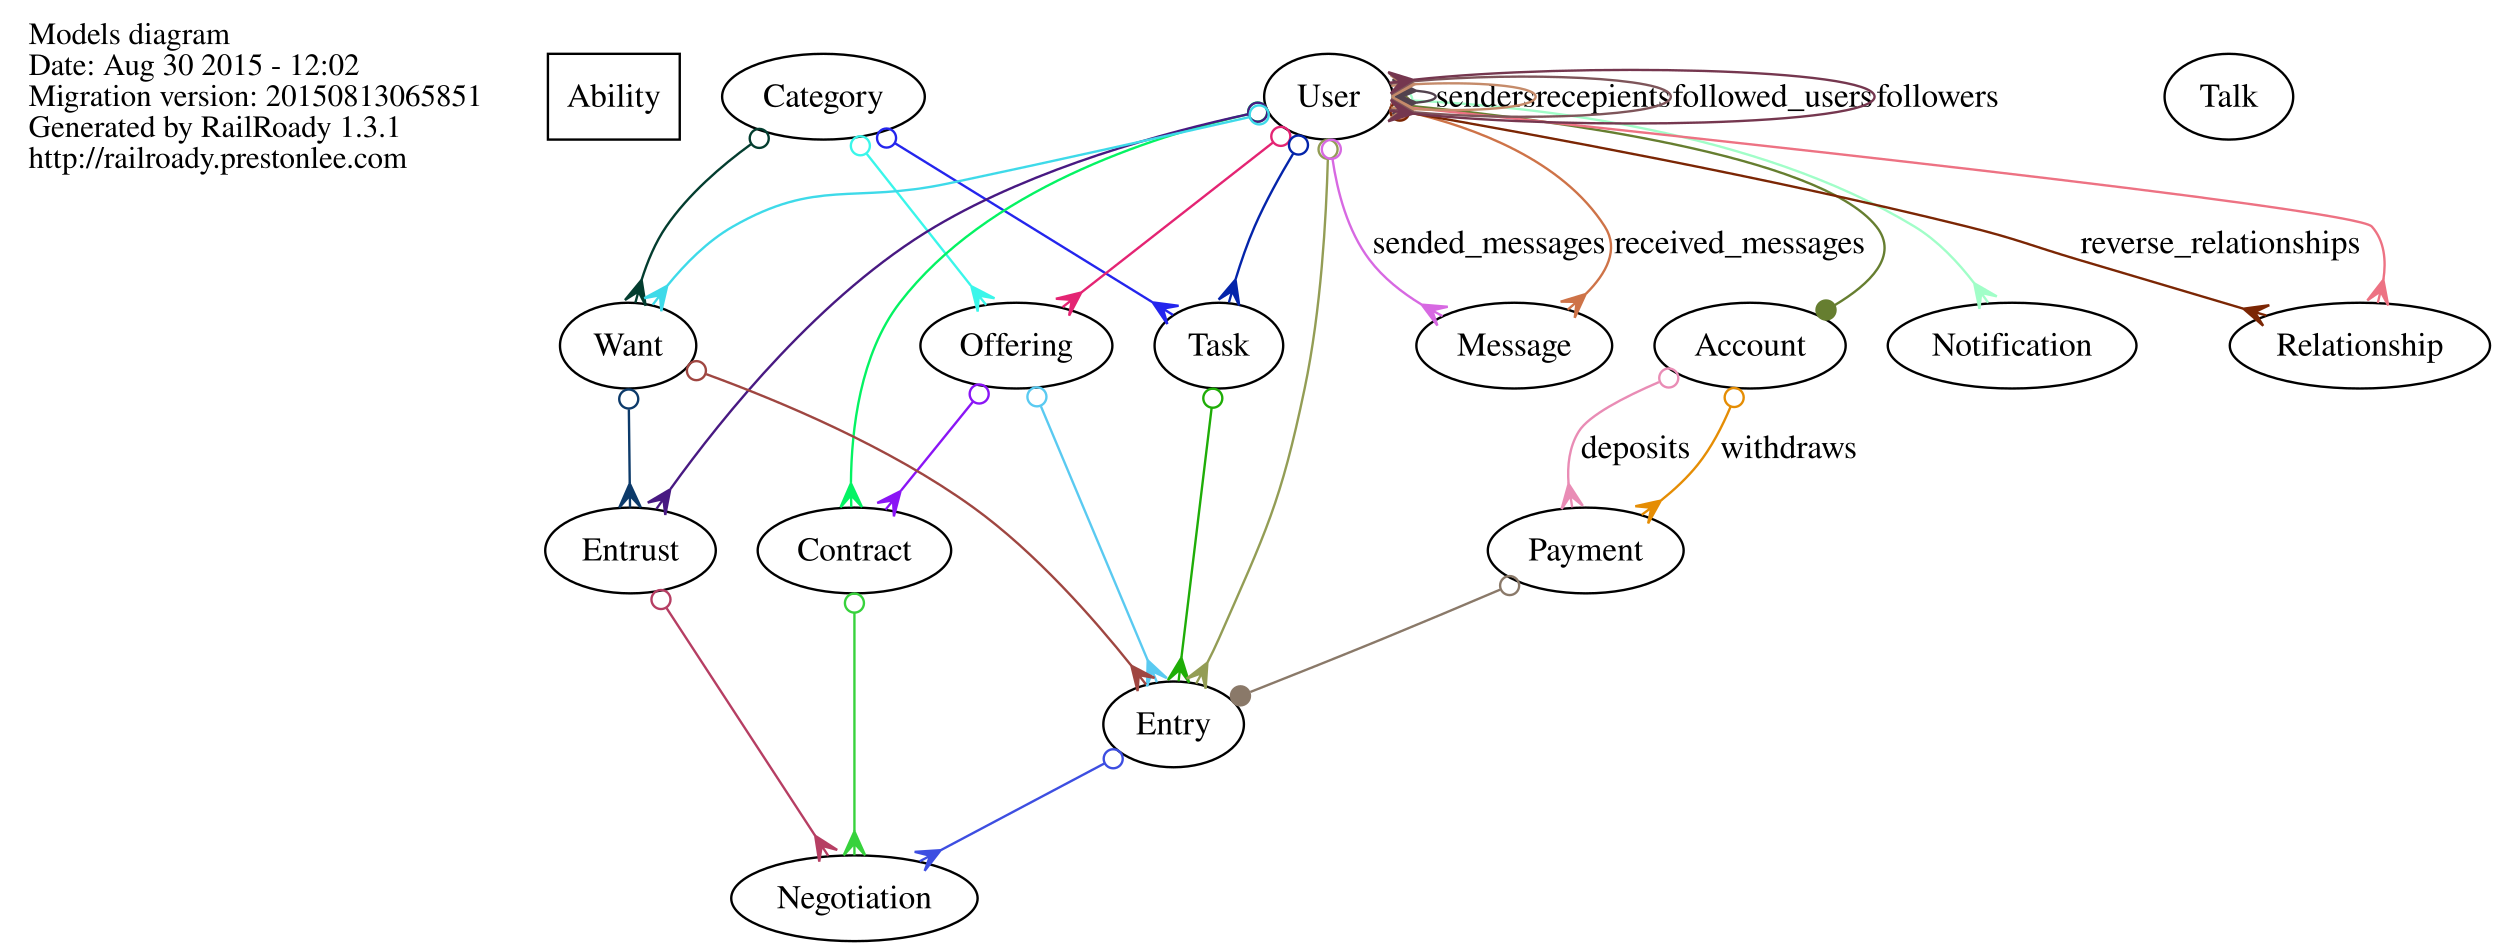
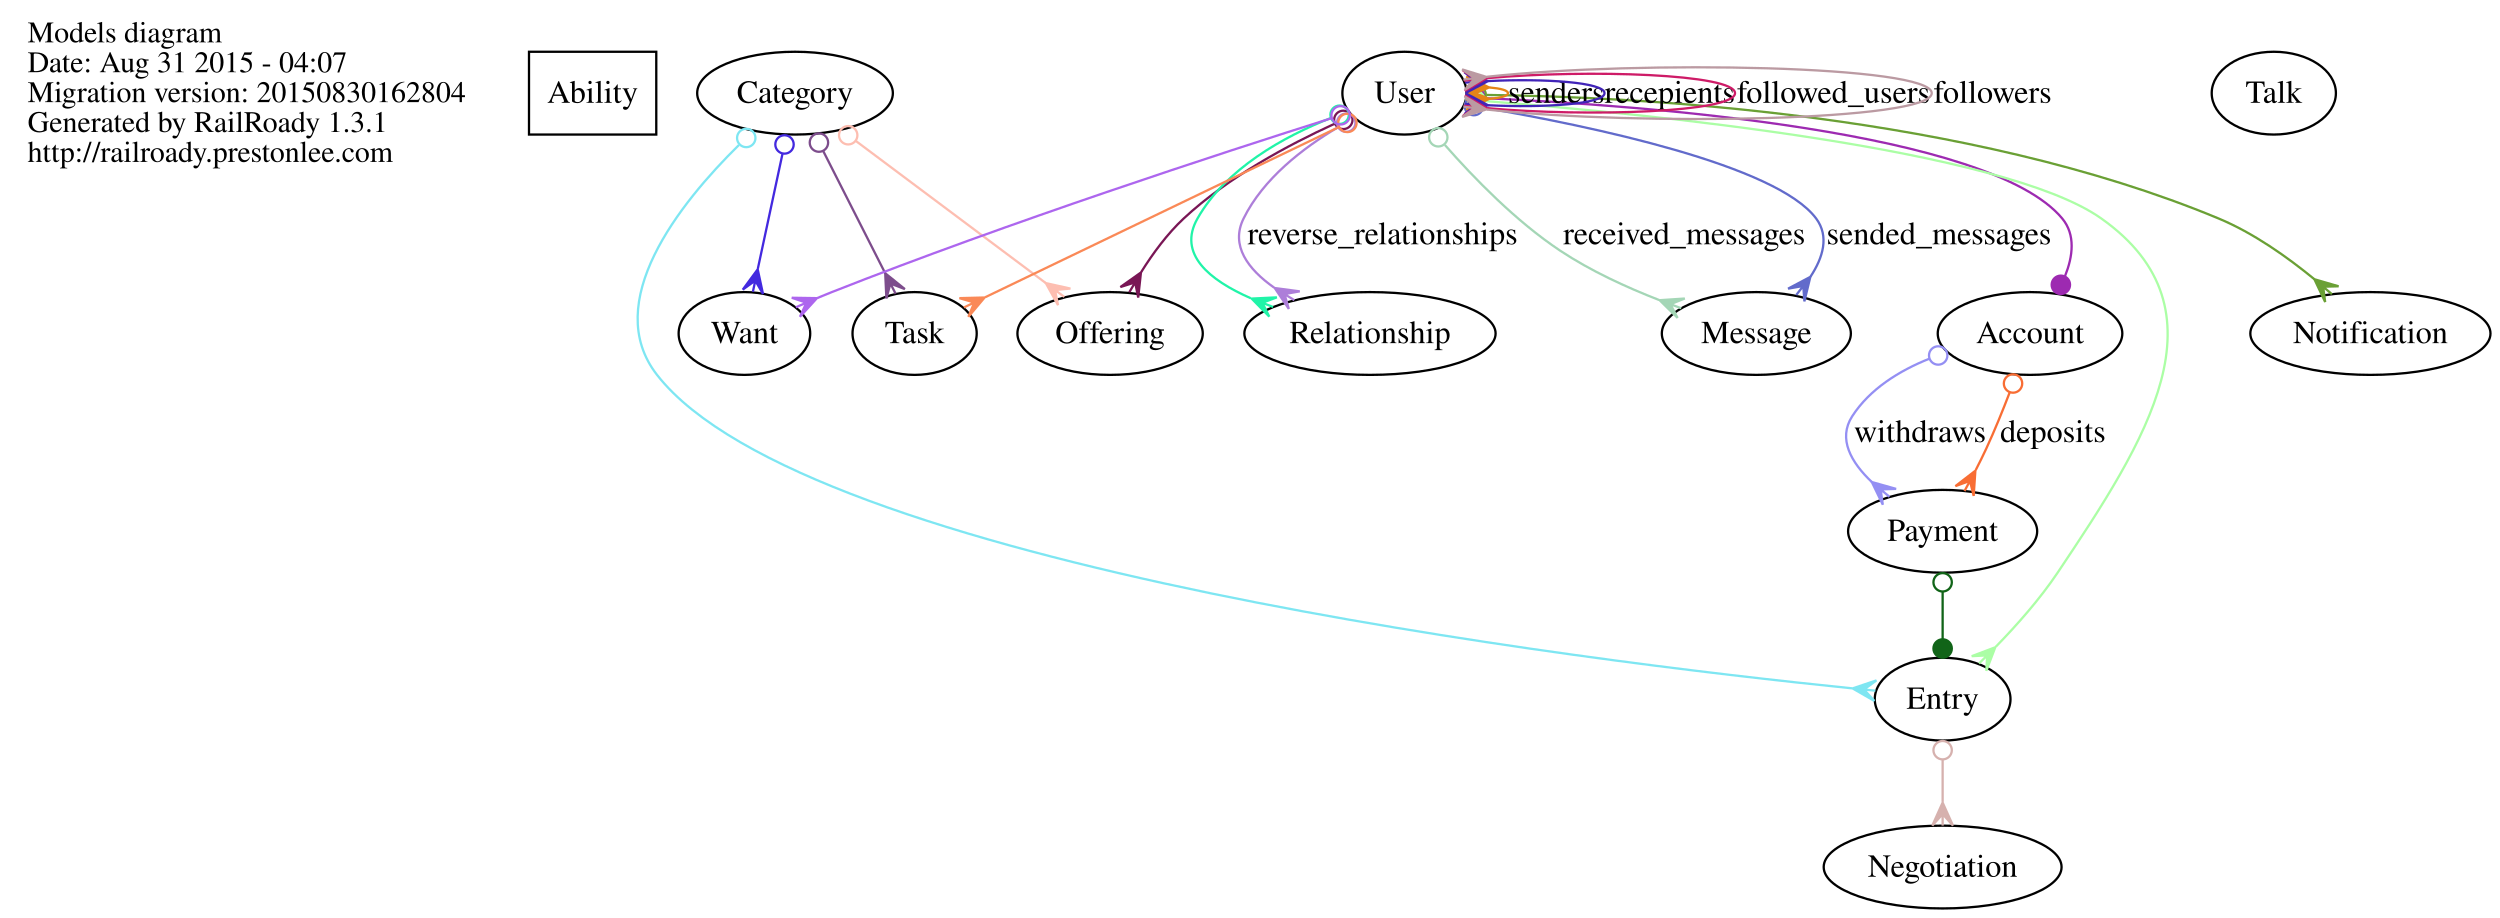
- <svg xmlns="http://www.w3.org/2000/svg" width="1049pt" height="399pt" viewBox="0.00 0.00 1049.50 399.00">
+ <svg xmlns="http://www.w3.org/2000/svg" width="1087pt" height="399pt" viewBox="0.00 0.00 1087.04 399.00">
  <g id="graph0" class="graph" transform="scale(1 1) rotate(0) translate(4 395)">
-     <polygon fill="none" stroke="none" points="-4,4 -4,-395 1045.5,-395 1045.5,4 -4,4" />
+     <polygon fill="none" stroke="none" points="-4,4 -4,-395 1083.04,-395 1083.04,4 -4,4" />
    <g id="node1" class="node">
      <text text-anchor="start" x="8" y="-376.6" font-family="Times,serif" font-size="13.00">Models diagram</text>
-       <text text-anchor="start" x="8" y="-363.6" font-family="Times,serif" font-size="13.00">Date: Aug 30 2015 - 12:02</text>
-       <text text-anchor="start" x="8" y="-350.6" font-family="Times,serif" font-size="13.00">Migration version: 20150813065851</text>
+       <text text-anchor="start" x="8" y="-363.6" font-family="Times,serif" font-size="13.00">Date: Aug 31 2015 - 04:07</text>
+       <text text-anchor="start" x="8" y="-350.6" font-family="Times,serif" font-size="13.00">Migration version: 20150830162804</text>
      <text text-anchor="start" x="8" y="-337.6" font-family="Times,serif" font-size="13.00">Generated by RailRoady 1.3.1</text>
      <text text-anchor="start" x="8" y="-324.6" font-family="Times,serif" font-size="13.00">http://railroady.prestonlee.com</text>
    </g>
    <g id="node2" class="node">
      <polygon fill="none" stroke="black" points="281.358,-372.5 226.018,-372.5 226.018,-336.5 281.358,-336.5 281.358,-372.5" />
      <text text-anchor="middle" x="253.688" y="-350.3" font-family="Times,serif" font-size="14.00">Ability</text>
    </g>
    <g id="node3" class="node">
-       <ellipse fill="none" stroke="black" cx="730.688" cy="-250" rx="40.132" ry="18" />
-       <text text-anchor="middle" x="730.688" y="-245.8" font-family="Times,serif" font-size="14.00">Account</text>
+       <ellipse fill="none" stroke="black" cx="878.688" cy="-250" rx="40.132" ry="18" />
+       <text text-anchor="middle" x="878.688" y="-245.8" font-family="Times,serif" font-size="14.00">Account</text>
    </g>
-     <g id="node12" class="node">
-       <ellipse fill="none" stroke="black" cx="661.688" cy="-164" rx="41.109" ry="18" />
-       <text text-anchor="middle" x="661.688" y="-159.8" font-family="Times,serif" font-size="14.00">Payment</text>
+     <g id="node10" class="node">
+       <ellipse fill="none" stroke="black" cx="840.688" cy="-164" rx="41.109" ry="18" />
+       <text text-anchor="middle" x="840.688" y="-159.8" font-family="Times,serif" font-size="14.00">Payment</text>
    </g>
    <g id="edge1" class="edge">
-       <path fill="none" stroke="#e58d04" d="M722.483,-224.318C719.021,-216.071 714.438,-207.164 708.688,-200 704.323,-194.563 698.928,-189.528 693.365,-185.071" />
-       <ellipse fill="none" stroke="#e58d04" cx="724.005" cy="-228.219" rx="4" ry="4" />
-       <polygon fill="#e58d04" stroke="#e58d04" points="693.211,-184.955 687.89,-175.367 689.204,-181.964 685.198,-178.973 685.198,-178.973 685.198,-178.973 689.204,-181.964 682.505,-182.579 693.211,-184.955 693.211,-184.955" />
-       <text text-anchor="middle" x="746.85" y="-202.8" font-family="Times,serif" font-size="14.00">withdraws</text>
+       <path fill="none" stroke="#948ff3" d="M834.869,-239.027C821.858,-233.803 809.042,-225.904 801.364,-214 795.019,-204.163 800.903,-193.963 809.879,-185.433" />
+       <ellipse fill="none" stroke="#948ff3" cx="838.756" cy="-240.438" rx="4" ry="4" />
+       <polygon fill="#948ff3" stroke="#948ff3" points="809.903,-185.413 820.457,-182.437 813.734,-182.201 817.566,-178.989 817.566,-178.989 817.566,-178.989 813.734,-182.201 814.675,-175.54 809.903,-185.413 809.903,-185.413" />
+       <text text-anchor="middle" x="830.85" y="-202.8" font-family="Times,serif" font-size="14.00">withdraws</text>
    </g>
    <g id="edge2" class="edge">
-       <path fill="none" stroke="#e98cb5" d="M692.448,-234.707C677.517,-228.283 662.966,-220.665 658.798,-214 654.76,-207.542 653.893,-199.621 654.476,-192.046" />
-       <ellipse fill="none" stroke="#e98cb5" cx="696.544" cy="-236.41" rx="4" ry="4" />
-       <polygon fill="#e98cb5" stroke="#e98cb5" points="654.486,-191.983 660.456,-182.785 655.247,-187.041 656.008,-182.1 656.008,-182.1 656.008,-182.1 655.247,-187.041 651.56,-181.415 654.486,-191.983 654.486,-191.983" />
-       <text text-anchor="middle" x="682.633" y="-202.8" font-family="Times,serif" font-size="14.00">deposits</text>
+       <path fill="none" stroke="#f86d34" d="M869.869,-224.443C866.848,-216.549 863.31,-207.824 859.688,-200 858.264,-196.926 856.69,-193.746 855.074,-190.614" />
+       <ellipse fill="none" stroke="#f86d34" cx="871.297" cy="-228.251" rx="4" ry="4" />
+       <polygon fill="#f86d34" stroke="#f86d34" points="854.924,-190.334 854.182,-179.393 852.569,-185.924 850.213,-181.513 850.213,-181.513 850.213,-181.513 852.569,-185.924 846.244,-183.633 854.924,-190.334 854.924,-190.334" />
+       <text text-anchor="middle" x="888.633" y="-202.8" font-family="Times,serif" font-size="14.00">deposits</text>
    </g>
    <g id="node4" class="node">
      <ellipse fill="none" stroke="black" cx="341.688" cy="-354.5" rx="42.546" ry="18" />
      <text text-anchor="middle" x="341.688" y="-350.3" font-family="Times,serif" font-size="14.00">Category</text>
    </g>
-     <g id="node11" class="node">
-       <ellipse fill="none" stroke="black" cx="422.688" cy="-250" rx="40.297" ry="18" />
-       <text text-anchor="middle" x="422.688" y="-245.8" font-family="Times,serif" font-size="14.00">Offering</text>
+     <g id="node5" class="node">
+       <ellipse fill="none" stroke="black" cx="840.688" cy="-91" rx="29.51" ry="18" />
+       <text text-anchor="middle" x="840.688" y="-86.8" font-family="Times,serif" font-size="14.00">Entry</text>
+     </g>
+     <g id="edge6" class="edge">
+       <path fill="none" stroke="#7ee6f2" d="M317.326,-331.989C291.379,-306.466 257.166,-263.42 281.688,-232 346.675,-148.73 684.772,-107.579 801.224,-95.717" />
+       <ellipse fill="none" stroke="#7ee6f2" cx="320.482" cy="-335.009" rx="4" ry="4" />
+       <polygon fill="#7ee6f2" stroke="#7ee6f2" points="801.517,-95.688 811.915,-99.169 806.492,-95.19 811.467,-94.691 811.467,-94.691 811.467,-94.691 806.492,-95.19 811.019,-90.214 801.517,-95.688 801.517,-95.688" />
+     </g>
+     <g id="node9" class="node">
+       <ellipse fill="none" stroke="black" cx="478.688" cy="-250" rx="40.297" ry="18" />
+       <text text-anchor="middle" x="478.688" y="-245.8" font-family="Times,serif" font-size="14.00">Offering</text>
    </g>
    <g id="edge4" class="edge">
-       <path fill="none" stroke="#3af6ea" d="M359.816,-330.56C372.804,-314.124 390.265,-292.029 403.49,-275.294" />
-       <ellipse fill="none" stroke="#3af6ea" cx="357.182" cy="-333.893" rx="4" ry="4" />
-       <polygon fill="#3af6ea" stroke="#3af6ea" points="403.773,-274.935 413.504,-269.88 406.873,-271.013 409.973,-267.09 409.973,-267.09 409.973,-267.09 406.873,-271.013 406.442,-264.299 403.773,-274.935 403.773,-274.935" />
+       <path fill="none" stroke="#fdbeb1" d="M368.03,-333.792C391.73,-316.06 426.447,-290.085 450.654,-271.974" />
+       <ellipse fill="none" stroke="#fdbeb1" cx="364.812" cy="-336.199" rx="4" ry="4" />
+       <polygon fill="#fdbeb1" stroke="#fdbeb1" points="450.736,-271.913 461.439,-269.526 454.739,-268.918 458.743,-265.922 458.743,-265.922 458.743,-265.922 454.739,-268.918 456.047,-262.319 450.736,-271.913 450.736,-271.913" />
+     </g>
+     <g id="node13" class="node">
+       <ellipse fill="none" stroke="black" cx="393.688" cy="-250" rx="27" ry="18" />
+       <text text-anchor="middle" x="393.688" y="-245.8" font-family="Times,serif" font-size="14.00">Task</text>
+     </g>
+     <g id="edge3" class="edge">
+       <path fill="none" stroke="#7d4d8c" d="M353.932,-329.365C362.049,-313.365 372.678,-292.413 380.904,-276.199" />
+       <ellipse fill="none" stroke="#7d4d8c" cx="352.084" cy="-333.007" rx="4" ry="4" />
+       <polygon fill="#7d4d8c" stroke="#7d4d8c" points="380.908,-276.191 389.445,-269.309 383.17,-271.732 385.432,-267.273 385.432,-267.273 385.432,-267.273 383.17,-271.732 381.419,-265.237 380.908,-276.191 380.908,-276.191" />
    </g>
    <g id="node15" class="node">
-       <ellipse fill="none" stroke="black" cx="507.688" cy="-250" rx="27" ry="18" />
-       <text text-anchor="middle" x="507.688" y="-245.8" font-family="Times,serif" font-size="14.00">Task</text>
-     </g>
-     <g id="edge3" class="edge">
-       <path fill="none" stroke="#2425ed" d="M371.677,-334.983C402.389,-316.019 449.752,-286.774 479.711,-268.275" />
-       <ellipse fill="none" stroke="#2425ed" cx="368.173" cy="-337.146" rx="4" ry="4" />
-       <polygon fill="#2425ed" stroke="#2425ed" points="479.903,-268.156 490.776,-266.731 484.158,-265.529 488.412,-262.902 488.412,-262.902 488.412,-262.902 484.158,-265.529 486.048,-259.073 479.903,-268.156 479.903,-268.156" />
-     </g>
-     <g id="node17" class="node">
-       <ellipse fill="none" stroke="black" cx="259.688" cy="-250" rx="28.608" ry="18" />
-       <text text-anchor="middle" x="259.688" y="-245.8" font-family="Times,serif" font-size="14.00">Want</text>
+       <ellipse fill="none" stroke="black" cx="319.688" cy="-250" rx="28.608" ry="18" />
+       <text text-anchor="middle" x="319.688" y="-245.8" font-family="Times,serif" font-size="14.00">Want</text>
    </g>
    <g id="edge5" class="edge">
-       <path fill="none" stroke="#033d2f" d="M311.21,-334.526C298.701,-325.418 284.999,-313.534 275.688,-300 271.103,-293.336 267.761,-285.269 265.356,-277.62" />
-       <ellipse fill="none" stroke="#033d2f" cx="314.728" cy="-336.996" rx="4" ry="4" />
-       <polygon fill="#033d2f" stroke="#033d2f" points="265.352,-277.605 267.048,-266.771 264.03,-272.783 262.708,-267.96 262.708,-267.96 262.708,-267.96 264.03,-272.783 258.368,-269.15 265.352,-277.605 265.352,-277.605" />
+       <path fill="none" stroke="#4329df" d="M336.272,-328.269C333.01,-313.07 328.856,-293.715 325.521,-278.179" />
+       <ellipse fill="none" stroke="#4329df" cx="337.116" cy="-332.201" rx="4" ry="4" />
+       <polygon fill="#4329df" stroke="#4329df" points="325.463,-277.908 327.764,-267.187 324.414,-273.02 323.365,-268.131 323.365,-268.131 323.365,-268.131 324.414,-273.02 318.965,-269.075 325.463,-277.908 325.463,-277.908" />
    </g>
-     <g id="node5" class="node">
-       <ellipse fill="none" stroke="black" cx="354.688" cy="-164" rx="40.616" ry="18" />
-       <text text-anchor="middle" x="354.688" y="-159.8" font-family="Times,serif" font-size="14.00">Contract</text>
+     <g id="node7" class="node">
+       <ellipse fill="none" stroke="black" cx="840.688" cy="-18" rx="51.717" ry="18" />
+       <text text-anchor="middle" x="840.688" y="-13.8" font-family="Times,serif" font-size="14.00">Negotiation</text>
    </g>
-     <g id="node9" class="node">
-       <ellipse fill="none" stroke="black" cx="354.688" cy="-18" rx="51.717" ry="18" />
-       <text text-anchor="middle" x="354.688" y="-13.8" font-family="Times,serif" font-size="14.00">Negotiation</text>
-     </g>
-     <g id="edge6" class="edge">
-       <path fill="none" stroke="#37d23c" d="M354.688,-137.838C354.688,-112.172 354.688,-72.477 354.688,-46.123" />
-       <ellipse fill="none" stroke="#37d23c" cx="354.688" cy="-141.916" rx="4" ry="4" />
-       <polygon fill="#37d23c" stroke="#37d23c" points="354.688,-46.062 359.188,-36.062 354.688,-41.062 354.688,-36.062 354.688,-36.062 354.688,-36.062 354.688,-41.062 350.188,-36.062 354.688,-46.062 354.688,-46.062" />
+     <g id="edge7" class="edge">
+       <path fill="none" stroke="#d6b1ae" d="M840.688,-64.791C840.688,-58.832 840.688,-52.45 840.688,-46.399" />
+       <ellipse fill="none" stroke="#d6b1ae" cx="840.688" cy="-68.813" rx="4" ry="4" />
+       <polygon fill="#d6b1ae" stroke="#d6b1ae" points="840.688,-46.029 845.188,-36.029 840.688,-41.029 840.688,-36.029 840.688,-36.029 840.688,-36.029 840.688,-41.029 836.188,-36.029 840.688,-46.029 840.688,-46.029" />
    </g>
    <g id="node6" class="node">
-       <ellipse fill="none" stroke="black" cx="260.688" cy="-164" rx="35.806" ry="18" />
-       <text text-anchor="middle" x="260.688" y="-159.8" font-family="Times,serif" font-size="14.00">Entrust</text>
+       <ellipse fill="none" stroke="black" cx="759.688" cy="-250" rx="41.101" ry="18" />
+       <text text-anchor="middle" x="759.688" y="-245.8" font-family="Times,serif" font-size="14.00">Message</text>
    </g>
-     <g id="edge7" class="edge">
-       <path fill="none" stroke="#b63e63" d="M275.814,-139.828C292.868,-113.703 320.508,-71.36 338.129,-44.366" />
-       <ellipse fill="none" stroke="#b63e63" cx="273.475" cy="-143.412" rx="4" ry="4" />
-       <polygon fill="#b63e63" stroke="#b63e63" points="338.225,-44.22 347.459,-38.306 340.958,-40.033 343.691,-35.846 343.691,-35.846 343.691,-35.846 340.958,-40.033 339.923,-33.386 338.225,-44.22 338.225,-44.22" />
-     </g>
-     <g id="node7" class="node">
-       <ellipse fill="none" stroke="black" cx="488.688" cy="-91" rx="29.51" ry="18" />
-       <text text-anchor="middle" x="488.688" y="-86.8" font-family="Times,serif" font-size="14.00">Entry</text>
+     <g id="node8" class="node">
+       <ellipse fill="none" stroke="black" cx="1026.69" cy="-250" rx="52.211" ry="18" />
+       <text text-anchor="middle" x="1026.69" y="-245.8" font-family="Times,serif" font-size="14.00">Notification</text>
    </g>
    <g id="edge8" class="edge">
-       <path fill="none" stroke="#3d4ee1" d="M459.72,-74.651C439.564,-63.972 412.543,-49.655 390.956,-38.217" />
-       <ellipse fill="none" stroke="#3d4ee1" cx="463.326" cy="-76.562" rx="4" ry="4" />
-       <polygon fill="#3d4ee1" stroke="#3d4ee1" points="390.909,-38.192 384.179,-29.533 386.49,-35.851 382.072,-33.51 382.072,-33.51 382.072,-33.51 386.49,-35.851 379.965,-37.486 390.909,-38.192 390.909,-38.192" />
+       <path fill="none" stroke="#116418" d="M840.688,-137.791C840.688,-131.087 840.688,-123.847 840.688,-117.147" />
+       <ellipse fill="none" stroke="#116418" cx="840.688" cy="-141.813" rx="4" ry="4" />
+       <ellipse fill="#116418" stroke="#116418" cx="840.688" cy="-113.029" rx="4" ry="4" />
    </g>
-     <g id="node8" class="node">
-       <ellipse fill="none" stroke="black" cx="631.688" cy="-250" rx="41.101" ry="18" />
-       <text text-anchor="middle" x="631.688" y="-245.8" font-family="Times,serif" font-size="14.00">Message</text>
+     <g id="node11" class="node">
+       <ellipse fill="none" stroke="black" cx="591.688" cy="-250" rx="54.625" ry="18" />
+       <text text-anchor="middle" x="591.688" y="-245.8" font-family="Times,serif" font-size="14.00">Relationship</text>
    </g>
-     <g id="node10" class="node">
-       <ellipse fill="none" stroke="black" cx="840.688" cy="-250" rx="52.211" ry="18" />
-       <text text-anchor="middle" x="840.688" y="-245.8" font-family="Times,serif" font-size="14.00">Notification</text>
+     <g id="node12" class="node">
+       <ellipse fill="none" stroke="black" cx="984.688" cy="-354.5" rx="27" ry="18" />
+       <text text-anchor="middle" x="984.688" y="-350.3" font-family="Times,serif" font-size="14.00">Talk</text>
+     </g>
+     <g id="node14" class="node">
+       <ellipse fill="none" stroke="black" cx="606.688" cy="-354.5" rx="27" ry="18" />
+       <text text-anchor="middle" x="606.688" y="-350.3" font-family="Times,serif" font-size="14.00">User</text>
+     </g>
+     <g id="edge9" class="edge">
+       <path fill="none" stroke="#9d2ab1" d="M641.719,-352.316C710.907,-349.163 861.137,-338 892.688,-300 898.545,-292.945 897.365,-283.572 893.886,-274.913" />
+       <ellipse fill="none" stroke="#9d2ab1" cx="637.693" cy="-352.49" rx="4" ry="4" />
+       <ellipse fill="#9d2ab1" stroke="#9d2ab1" cx="892.088" cy="-271.17" rx="4" ry="4" />
+     </g>
+     <g id="edge13" class="edge">
+       <path fill="none" stroke="#abfea5" d="M641.747,-351.052C712.005,-345.555 866.971,-330.276 909.688,-300 965.952,-260.122 929.072,-203.294 890.688,-146 883.021,-134.556 872.944,-123.174 863.846,-113.831" />
+       <ellipse fill="none" stroke="#abfea5" cx="637.6" cy="-351.369" rx="4" ry="4" />
+       <polygon fill="#abfea5" stroke="#abfea5" points="863.586,-113.571 859.688,-103.321 860.047,-110.038 856.509,-106.506 856.509,-106.506 856.509,-106.506 860.047,-110.038 853.33,-109.69 863.586,-113.571 863.586,-113.571" />
+     </g>
+     <g id="edge14" class="edge">
+       <path fill="none" stroke="#626bcb" d="M641.005,-348.178C687.952,-340.117 768.37,-323.251 785.688,-300 791.469,-292.238 788.704,-283.019 783.212,-274.682" />
+       <ellipse fill="none" stroke="#626bcb" cx="636.877" cy="-348.872" rx="4" ry="4" />
+       <polygon fill="#626bcb" stroke="#626bcb" points="783.165,-274.622 780.579,-263.965 780.096,-270.674 777.026,-266.727 777.026,-266.727 777.026,-266.727 780.096,-270.674 773.474,-269.489 783.165,-274.622 783.165,-274.622" />
+       <text text-anchor="middle" x="839.064" y="-288.8" font-family="Times,serif" font-size="14.00">sended_messages</text>
+     </g>
+     <g id="edge15" class="edge">
+       <path fill="none" stroke="#a4d6b6" d="M624.22,-332.015C636.942,-317.507 655.223,-298.749 674.405,-286 687.508,-277.29 703.125,-270.108 717.393,-264.565" />
+       <ellipse fill="none" stroke="#a4d6b6" cx="621.389" cy="-335.311" rx="4" ry="4" />
+       <polygon fill="#a4d6b6" stroke="#a4d6b6" points="717.634,-264.476 728.575,-265.209 722.32,-262.733 727.007,-260.991 727.007,-260.991 727.007,-260.991 722.32,-262.733 725.439,-256.773 717.634,-264.476 717.634,-264.476" />
+       <text text-anchor="middle" x="728.329" y="-288.8" font-family="Times,serif" font-size="14.00">received_messages</text>
+     </g>
+     <g id="edge22" class="edge">
+       <path fill="none" stroke="#6aa035" d="M642.44,-353.724C708.08,-352.936 851.121,-345.591 960.688,-300 975.782,-293.719 990.584,-283.247 1002.33,-273.592" />
+       <ellipse fill="none" stroke="#6aa035" cx="638.076" cy="-353.761" rx="4" ry="4" />
+       <polygon fill="#6aa035" stroke="#6aa035" points="1002.34,-273.59 1012.86,-270.524 1006.14,-270.345 1009.94,-267.1 1009.94,-267.1 1009.94,-267.1 1006.14,-270.345 1007.02,-263.677 1002.34,-273.59 1002.34,-273.59" />
+     </g>
+     <g id="edge11" class="edge">
+       <path fill="none" stroke="#791655" d="M576.331,-341.21C556.126,-331.984 529.869,-317.882 510.688,-300 503.56,-293.355 497.282,-284.812 492.217,-276.726" />
+       <ellipse fill="none" stroke="#791655" cx="580.096" cy="-342.882" rx="4" ry="4" />
+       <polygon fill="#791655" stroke="#791655" points="492.104,-276.534 490.912,-265.633 489.569,-272.224 487.033,-267.915 487.033,-267.915 487.033,-267.915 489.569,-272.224 483.155,-270.197 492.104,-276.534 492.104,-276.534" />
+     </g>
+     <g id="edge18" class="edge">
+       <path fill="none" stroke="#20f4a8" d="M574.606,-343.677C554.072,-335.534 529.041,-321.715 516.688,-300 507.944,-284.631 521.757,-273.249 539.816,-265.344" />
+       <ellipse fill="none" stroke="#20f4a8" cx="578.474" cy="-345.123" rx="4" ry="4" />
+       <polygon fill="#20f4a8" stroke="#20f4a8" points="540.241,-265.177 551.194,-265.713 544.896,-263.351 549.55,-261.524 549.55,-261.524 549.55,-261.524 544.896,-263.351 547.906,-257.335 540.241,-265.177 540.241,-265.177" />
+     </g>
+     <g id="edge19" class="edge">
+       <path fill="none" stroke="#ad7ed9" d="M577.61,-339.555C562.434,-330.571 545.286,-317.317 536.729,-300 530.896,-288.196 538.653,-277.958 550.009,-269.938" />
+       <ellipse fill="none" stroke="#ad7ed9" cx="581.367" cy="-341.664" rx="4" ry="4" />
+       <polygon fill="#ad7ed9" stroke="#ad7ed9" points="550.275,-269.772 561.145,-268.321 554.524,-267.135 558.772,-264.498 558.772,-264.498 558.772,-264.498 554.524,-267.135 556.398,-260.675 550.275,-269.772 550.275,-269.772" />
+       <text text-anchor="middle" x="597.167" y="-288.8" font-family="Times,serif" font-size="14.00">reverse_relationships</text>
    </g>
    <g id="edge10" class="edge">
-       <path fill="none" stroke="#8a15f5" d="M404.504,-226.537C395.184,-215.025 383.824,-200.992 374.307,-189.236" />
-       <ellipse fill="none" stroke="#8a15f5" cx="407.06" cy="-229.695" rx="4" ry="4" />
-       <polygon fill="#8a15f5" stroke="#8a15f5" points="374.051,-188.919 371.256,-178.315 370.905,-185.033 367.759,-181.146 367.759,-181.146 367.759,-181.146 370.905,-185.033 364.261,-183.978 374.051,-188.919 374.051,-188.919" />
+       <path fill="none" stroke="#fa8957" d="M578.121,-339.753C538.075,-320.482 465.544,-285.579 424.382,-265.771" />
+       <ellipse fill="none" stroke="#fa8957" cx="581.881" cy="-341.563" rx="4" ry="4" />
+       <polygon fill="#fa8957" stroke="#fa8957" points="424.131,-265.65 417.071,-257.259 419.626,-263.482 415.12,-261.314 415.12,-261.314 415.12,-261.314 419.626,-263.482 413.169,-265.369 424.131,-265.65 424.131,-265.65" />
    </g>
-     <g id="edge9" class="edge">
-       <path fill="none" stroke="#5acaf1" d="M432.969,-224.544C445.142,-195.585 465.332,-147.559 477.775,-117.959" />
-       <ellipse fill="none" stroke="#5acaf1" cx="431.301" cy="-228.511" rx="4" ry="4" />
-       <polygon fill="#5acaf1" stroke="#5acaf1" points="477.8,-117.9 485.824,-110.425 479.738,-113.29 481.675,-108.681 481.675,-108.681 481.675,-108.681 479.738,-113.29 477.527,-106.937 477.8,-117.9 477.8,-117.9" />
+     <g id="edge16" class="edge">
+       <path fill="none" stroke="#e58417" d="M643.631,-356.976C648.477,-356.552 651.688,-355.727 651.688,-354.5 651.688,-353.273 648.477,-352.448 643.631,-352.024" />
+       <polygon fill="#e58417" stroke="#e58417" points="643.477,-356.981 633.336,-352.809 638.48,-357.144 633.483,-357.306 633.483,-357.306 633.483,-357.306 638.48,-357.144 633.629,-361.804 643.477,-356.981 643.477,-356.981" />
+       <polygon fill="#e58417" stroke="#e58417" points="643.477,-352.019 633.629,-347.196 638.48,-351.856 633.483,-351.694 633.483,-351.694 633.483,-351.694 638.48,-351.856 633.336,-356.191 643.477,-352.019 643.477,-352.019" />
+       <text text-anchor="middle" x="672.681" y="-350.3" font-family="Times,serif" font-size="14.00">senders</text>
    </g>
-     <g id="edge11" class="edge">
-       <path fill="none" stroke="#8a7969" d="M625.779,-147.584C610.655,-141.146 592.847,-133.635 576.688,-127 558.258,-119.433 537.559,-111.188 520.869,-104.602" />
-       <ellipse fill="none" stroke="#8a7969" cx="629.74" cy="-149.274" rx="4" ry="4" />
-       <ellipse fill="#8a7969" stroke="#8a7969" cx="516.746" cy="-102.979" rx="4" ry="4" />
+     <g id="edge17" class="edge">
+       <path fill="none" stroke="#4124b8" d="M643.054,-359.755C667.627,-360.964 693.674,-359.212 693.674,-354.5 693.674,-349.788 667.627,-348.036 643.054,-349.245" />
+       <polygon fill="#4124b8" stroke="#4124b8" points="643.031,-359.753 633.354,-354.596 638.042,-359.42 633.054,-359.086 633.054,-359.086 633.054,-359.086 638.042,-359.42 632.753,-363.576 643.031,-359.753 643.031,-359.753" />
+       <polygon fill="#4124b8" stroke="#4124b8" points="643.031,-349.247 632.753,-345.424 638.042,-349.58 633.054,-349.914 633.054,-349.914 633.054,-349.914 638.042,-349.58 633.354,-354.404 643.031,-349.247 643.031,-349.247" />
+       <text text-anchor="middle" x="722.047" y="-350.3" font-family="Times,serif" font-size="14.00">recepients</text>
    </g>
-     <g id="node13" class="node">
-       <ellipse fill="none" stroke="black" cx="986.688" cy="-250" rx="54.625" ry="18" />
-       <text text-anchor="middle" x="986.688" y="-245.8" font-family="Times,serif" font-size="14.00">Relationship</text>
+     <g id="edge20" class="edge">
+       <path fill="none" stroke="#ce1b67" d="M642.723,-361.03C686.888,-364.976 750.419,-362.799 750.419,-354.5 750.419,-346.201 686.888,-344.024 642.723,-347.97" />
+       <polygon fill="#ce1b67" stroke="#ce1b67" points="642.463,-361.003 632.985,-355.487 637.49,-360.483 632.517,-359.963 632.517,-359.963 632.517,-359.963 637.49,-360.483 632.049,-364.439 642.463,-361.003 642.463,-361.003" />
+       <polygon fill="#ce1b67" stroke="#ce1b67" points="642.463,-347.997 632.049,-344.561 637.49,-348.517 632.517,-349.037 632.517,-349.037 632.517,-349.037 637.49,-348.517 632.985,-353.513 642.463,-347.997 642.463,-347.997" />
+       <text text-anchor="middle" x="793.188" y="-350.3" font-family="Times,serif" font-size="14.00">followed_users</text>
    </g>
-     <g id="node14" class="node">
-       <ellipse fill="none" stroke="black" cx="931.688" cy="-354.5" rx="27" ry="18" />
-       <text text-anchor="middle" x="931.688" y="-350.3" font-family="Times,serif" font-size="14.00">Talk</text>
+     <g id="edge21" class="edge">
+       <path fill="none" stroke="#bb9aa2" d="M642.512,-361.625C709.477,-368.916 835.957,-366.541 835.957,-354.5 835.957,-342.459 709.477,-340.084 642.512,-347.375" />
+       <polygon fill="#bb9aa2" stroke="#bb9aa2" points="642.229,-361.591 632.852,-355.906 637.266,-360.981 632.304,-360.372 632.304,-360.372 632.304,-360.372 637.266,-360.981 631.755,-364.838 642.229,-361.591 642.229,-361.591" />
+       <polygon fill="#bb9aa2" stroke="#bb9aa2" points="642.229,-347.409 631.755,-344.162 637.266,-348.019 632.304,-348.628 632.304,-348.628 632.304,-348.628 637.266,-348.019 632.852,-353.094 642.229,-347.409 642.229,-347.409" />
+       <text text-anchor="middle" x="862.395" y="-350.3" font-family="Times,serif" font-size="14.00">followers</text>
    </g>
    <g id="edge12" class="edge">
-       <path fill="none" stroke="#1fad07" d="M504.644,-223.852C501.176,-195.193 495.528,-148.523 491.965,-119.082" />
-       <ellipse fill="none" stroke="#1fad07" cx="505.138" cy="-227.928" rx="4" ry="4" />
-       <polygon fill="#1fad07" stroke="#1fad07" points="491.956,-119.007 495.222,-108.539 491.355,-114.043 490.755,-109.08 490.755,-109.08 490.755,-109.08 491.355,-114.043 486.287,-109.62 491.956,-119.007 491.956,-119.007" />
-     </g>
-     <g id="node16" class="node">
-       <ellipse fill="none" stroke="black" cx="553.688" cy="-354.5" rx="27" ry="18" />
-       <text text-anchor="middle" x="553.688" y="-350.3" font-family="Times,serif" font-size="14.00">User</text>
-     </g>
-     <g id="edge13" class="edge">
-       <path fill="none" stroke="#667e30" d="M588.453,-350.591C646.625,-344.923 759.692,-330.218 783.688,-300 793.351,-287.83 781.216,-275.953 766.134,-266.94" />
-       <ellipse fill="none" stroke="#667e30" cx="584.268" cy="-350.986" rx="4" ry="4" />
-       <ellipse fill="#667e30" stroke="#667e30" cx="762.561" cy="-264.954" rx="4" ry="4" />
-     </g>
-     <g id="edge18" class="edge">
-       <path fill="none" stroke="#04f363" d="M519.995,-347.174C478.752,-337.576 409.937,-315.204 373.688,-268 357.127,-246.435 353.43,-214.921 353.22,-192.438" />
-       <ellipse fill="none" stroke="#04f363" cx="523.954" cy="-348.056" rx="4" ry="4" />
-       <polygon fill="#04f363" stroke="#04f363" points="353.223,-192.209 357.855,-182.269 353.289,-187.209 353.356,-182.21 353.356,-182.21 353.356,-182.21 353.289,-187.209 348.856,-182.15 353.223,-192.209 353.223,-192.209" />
-     </g>
-     <g id="edge19" class="edge">
-       <path fill="none" stroke="#481982" d="M519.978,-347.143C485.289,-339.586 430.556,-324.775 388.688,-300 340.873,-271.706 299.523,-220.482 277.538,-189.918" />
-       <ellipse fill="none" stroke="#481982" cx="524.003" cy="-347.995" rx="4" ry="4" />
-       <polygon fill="#481982" stroke="#481982" points="277.372,-189.683 275.283,-178.918 274.489,-185.598 271.606,-181.513 271.606,-181.513 271.606,-181.513 274.489,-185.598 267.929,-184.108 277.372,-189.683 277.372,-189.683" />
-     </g>
-     <g id="edge17" class="edge">
-       <path fill="none" stroke="#939d55" d="M553.428,-328.263C552.748,-303.505 550.549,-264.801 543.688,-232 533.587,-183.712 527.525,-172.169 507.688,-127 506.254,-123.736 504.627,-120.367 502.943,-117.067" />
-       <ellipse fill="none" stroke="#939d55" cx="553.52" cy="-332.407" rx="4" ry="4" />
-       <polygon fill="#939d55" stroke="#939d55" points="502.865,-116.921 502.128,-105.98 500.512,-112.51 498.158,-108.098 498.158,-108.098 498.158,-108.098 500.512,-112.51 494.188,-110.217 502.865,-116.921 502.865,-116.921" />
-     </g>
-     <g id="edge20" class="edge">
-       <path fill="none" stroke="#d769e2" d="M555.393,-328.31C557.409,-314.649 561.732,-298.128 570.936,-286 576.664,-278.452 584.526,-272.258 592.694,-267.293" />
-       <ellipse fill="none" stroke="#d769e2" cx="554.895" cy="-332.411" rx="4" ry="4" />
-       <polygon fill="#d769e2" stroke="#d769e2" points="592.837,-267.214 603.766,-266.321 597.214,-264.797 601.591,-262.381 601.591,-262.381 601.591,-262.381 597.214,-264.797 599.416,-258.441 592.837,-267.214 592.837,-267.214" />
-       <text text-anchor="middle" x="621.064" y="-288.8" font-family="Times,serif" font-size="14.00">sended_messages</text>
-     </g>
-     <g id="edge21" class="edge">
-       <path fill="none" stroke="#ce7348" d="M587.915,-347.93C615.241,-341.486 651.811,-327.931 669.688,-300 675.854,-290.366 670.356,-280.288 661.813,-271.795" />
-       <ellipse fill="none" stroke="#ce7348" cx="583.67" cy="-348.856" rx="4" ry="4" />
-       <polygon fill="#ce7348" stroke="#ce7348" points="661.648,-271.65 657.069,-261.686 657.88,-268.364 654.111,-265.078 654.111,-265.078 654.111,-265.078 657.88,-268.364 651.154,-268.469 661.648,-271.65 661.648,-271.65" />
-       <text text-anchor="middle" x="726.329" y="-288.8" font-family="Times,serif" font-size="14.00">received_messages</text>
-     </g>
-     <g id="edge28" class="edge">
-       <path fill="none" stroke="#a1fec8" d="M589.182,-352.869C639.501,-350.481 732.876,-340.422 799.688,-300 809.469,-294.082 818.019,-284.988 824.745,-276.233" />
-       <ellipse fill="none" stroke="#a1fec8" cx="584.892" cy="-353.046" rx="4" ry="4" />
-       <polygon fill="#a1fec8" stroke="#a1fec8" points="824.782,-276.181 834.27,-270.683 827.699,-272.12 830.615,-268.059 830.615,-268.059 830.615,-268.059 827.699,-272.12 826.96,-265.434 824.782,-276.181 824.782,-276.181" />
-     </g>
-     <g id="edge15" class="edge">
-       <path fill="none" stroke="#e42473" d="M530.452,-335.319C507.935,-317.701 473.788,-290.983 449.986,-272.359" />
-       <ellipse fill="none" stroke="#e42473" cx="533.68" cy="-337.845" rx="4" ry="4" />
-       <polygon fill="#e42473" stroke="#e42473" points="449.911,-272.3 444.808,-262.594 445.973,-269.219 442.035,-266.138 442.035,-266.138 442.035,-266.138 445.973,-269.219 439.262,-269.682 449.911,-272.3 449.911,-272.3" />
-     </g>
-     <g id="edge24" class="edge">
-       <path fill="none" stroke="#ed7283" d="M588.459,-349.871C690.923,-339.096 984.981,-307.575 991.688,-300 997.028,-293.968 997.76,-285.738 996.553,-277.746" />
-       <ellipse fill="none" stroke="#ed7283" cx="584.26" cy="-350.311" rx="4" ry="4" />
-       <polygon fill="#ed7283" stroke="#ed7283" points="996.531,-277.655 998.562,-266.878 995.359,-272.794 994.187,-267.933 994.187,-267.933 994.187,-267.933 995.359,-272.794 989.812,-268.988 996.531,-277.655 996.531,-277.655" />
-     </g>
-     <g id="edge25" class="edge">
-       <path fill="none" stroke="#7b2604" d="M587.817,-347.728C638.957,-338.845 738.37,-320.668 821.688,-300 842.859,-294.748 847.819,-292.214 868.729,-286 891.355,-279.276 916.426,-271.836 937.615,-265.551" />
-       <ellipse fill="none" stroke="#7b2604" cx="583.677" cy="-348.443" rx="4" ry="4" />
-       <polygon fill="#7b2604" stroke="#7b2604" points="937.779,-265.502 948.645,-266.973 942.572,-264.08 947.366,-262.659 947.366,-262.659 947.366,-262.659 942.572,-264.08 946.086,-258.344 937.779,-265.502 937.779,-265.502" />
-       <text text-anchor="middle" x="928.167" y="-288.8" font-family="Times,serif" font-size="14.00">reverse_relationships</text>
-     </g>
-     <g id="edge14" class="edge">
-       <path fill="none" stroke="#0424aa" d="M538.873,-330.595C533.301,-321.341 527.224,-310.405 522.688,-300 519.643,-293.016 516.957,-285.221 514.73,-277.939" />
-       <ellipse fill="none" stroke="#0424aa" cx="541.096" cy="-334.207" rx="4" ry="4" />
-       <polygon fill="#0424aa" stroke="#0424aa" points="514.67,-277.733 516.222,-266.877 513.284,-272.929 511.898,-268.125 511.898,-268.125 511.898,-268.125 513.284,-272.929 507.574,-269.372 514.67,-277.733 514.67,-277.733" />
-     </g>
-     <g id="edge22" class="edge">
-       <path fill="none" stroke="#52424e" d="M590.631,-356.976C595.477,-356.552 598.688,-355.727 598.688,-354.5 598.688,-353.273 595.477,-352.448 590.631,-352.024" />
-       <polygon fill="#52424e" stroke="#52424e" points="590.477,-356.981 580.336,-352.809 585.48,-357.144 580.483,-357.306 580.483,-357.306 580.483,-357.306 585.48,-357.144 580.629,-361.804 590.477,-356.981 590.477,-356.981" />
-       <polygon fill="#52424e" stroke="#52424e" points="590.477,-352.019 580.629,-347.196 585.48,-351.856 580.483,-351.694 580.483,-351.694 580.483,-351.694 585.48,-351.856 580.336,-356.191 590.477,-352.019 590.477,-352.019" />
-       <text text-anchor="middle" x="619.681" y="-350.3" font-family="Times,serif" font-size="14.00">senders</text>
-     </g>
-     <g id="edge23" class="edge">
-       <path fill="none" stroke="#c58b6a" d="M590.054,-359.755C614.627,-360.964 640.674,-359.212 640.674,-354.5 640.674,-349.788 614.627,-348.036 590.054,-349.245" />
-       <polygon fill="#c58b6a" stroke="#c58b6a" points="590.031,-359.753 580.354,-354.596 585.042,-359.42 580.054,-359.086 580.054,-359.086 580.054,-359.086 585.042,-359.42 579.753,-363.576 590.031,-359.753 590.031,-359.753" />
-       <polygon fill="#c58b6a" stroke="#c58b6a" points="590.031,-349.247 579.753,-345.424 585.042,-349.58 580.054,-349.914 580.054,-349.914 580.054,-349.914 585.042,-349.58 580.354,-354.404 590.031,-349.247 590.031,-349.247" />
-       <text text-anchor="middle" x="669.047" y="-350.3" font-family="Times,serif" font-size="14.00">recepients</text>
-     </g>
-     <g id="edge26" class="edge">
-       <path fill="none" stroke="#7e555a" d="M589.723,-361.03C633.888,-364.976 697.419,-362.799 697.419,-354.5 697.419,-346.201 633.888,-344.024 589.723,-347.97" />
-       <polygon fill="#7e555a" stroke="#7e555a" points="589.463,-361.003 579.985,-355.487 584.49,-360.483 579.517,-359.963 579.517,-359.963 579.517,-359.963 584.49,-360.483 579.049,-364.439 589.463,-361.003 589.463,-361.003" />
-       <polygon fill="#7e555a" stroke="#7e555a" points="589.463,-347.997 579.049,-344.561 584.49,-348.517 579.517,-349.037 579.517,-349.037 579.517,-349.037 584.49,-348.517 579.985,-353.513 589.463,-347.997 589.463,-347.997" />
-       <text text-anchor="middle" x="740.188" y="-350.3" font-family="Times,serif" font-size="14.00">followed_users</text>
-     </g>
-     <g id="edge27" class="edge">
-       <path fill="none" stroke="#75374f" d="M589.512,-361.625C656.477,-368.916 782.957,-366.541 782.957,-354.5 782.957,-342.459 656.477,-340.084 589.512,-347.375" />
-       <polygon fill="#75374f" stroke="#75374f" points="589.229,-361.591 579.852,-355.906 584.266,-360.981 579.304,-360.372 579.304,-360.372 579.304,-360.372 584.266,-360.981 578.755,-364.838 589.229,-361.591 589.229,-361.591" />
-       <polygon fill="#75374f" stroke="#75374f" points="589.229,-347.409 578.755,-344.162 584.266,-348.019 579.304,-348.628 579.304,-348.628 579.304,-348.628 584.266,-348.019 579.852,-353.094 589.229,-347.409 589.229,-347.409" />
-       <text text-anchor="middle" x="809.395" y="-350.3" font-family="Times,serif" font-size="14.00">followers</text>
-     </g>
-     <g id="edge16" class="edge">
-       <path fill="none" stroke="#3edae9" d="M520.699,-345.969C488.379,-338.641 437.704,-327.284 393.688,-318 353.774,-309.582 339.123,-320.207 303.688,-300 293.042,-293.929 283.597,-284.352 276.214,-275.269" />
-       <ellipse fill="none" stroke="#3edae9" cx="524.605" cy="-346.856" rx="4" ry="4" />
-       <polygon fill="#3edae9" stroke="#3edae9" points="276.107,-275.129 273.615,-264.45 273.073,-271.155 270.038,-267.181 270.038,-267.181 270.038,-267.181 273.073,-271.155 266.462,-269.912 276.107,-275.129 276.107,-275.129" />
-     </g>
-     <g id="edge30" class="edge">
-       <path fill="none" stroke="#0c3a6a" d="M259.994,-223.257C260.111,-213.441 260.245,-202.226 260.363,-192.273" />
-       <ellipse fill="none" stroke="#0c3a6a" cx="259.943" cy="-227.595" rx="4" ry="4" />
-       <polygon fill="#0c3a6a" stroke="#0c3a6a" points="260.365,-192.094 264.984,-182.149 260.425,-187.095 260.484,-182.095 260.484,-182.095 260.484,-182.095 260.425,-187.095 255.985,-182.042 260.365,-192.094 260.365,-192.094" />
-     </g>
-     <g id="edge29" class="edge">
-       <path fill="none" stroke="#9f4641" d="M292.431,-238.036C323.158,-226.819 369.524,-207.443 404.688,-182 430.748,-163.144 455.199,-135.353 470.926,-115.65" />
-       <ellipse fill="none" stroke="#9f4641" cx="288.353" cy="-239.497" rx="4" ry="4" />
-       <polygon fill="#9f4641" stroke="#9f4641" points="470.946,-115.624 480.654,-110.525 474.028,-111.687 477.111,-107.75 477.111,-107.75 477.111,-107.75 474.028,-111.687 473.568,-104.976 470.946,-115.624 470.946,-115.624" />
+       <path fill="none" stroke="#ad66ee" d="M574.933,-343.608C527.282,-328.537 434.658,-298.361 357.688,-268 355.612,-267.181 353.484,-266.313 351.347,-265.418" />
+       <ellipse fill="none" stroke="#ad66ee" cx="578.924" cy="-344.866" rx="4" ry="4" />
+       <polygon fill="#ad66ee" stroke="#ad66ee" points="351.232,-265.369 343.834,-257.274 346.641,-263.387 342.051,-261.405 342.051,-261.405 342.051,-261.405 346.641,-263.387 340.267,-265.537 351.232,-265.369 351.232,-265.369" />
    </g>
  </g>
</svg>
